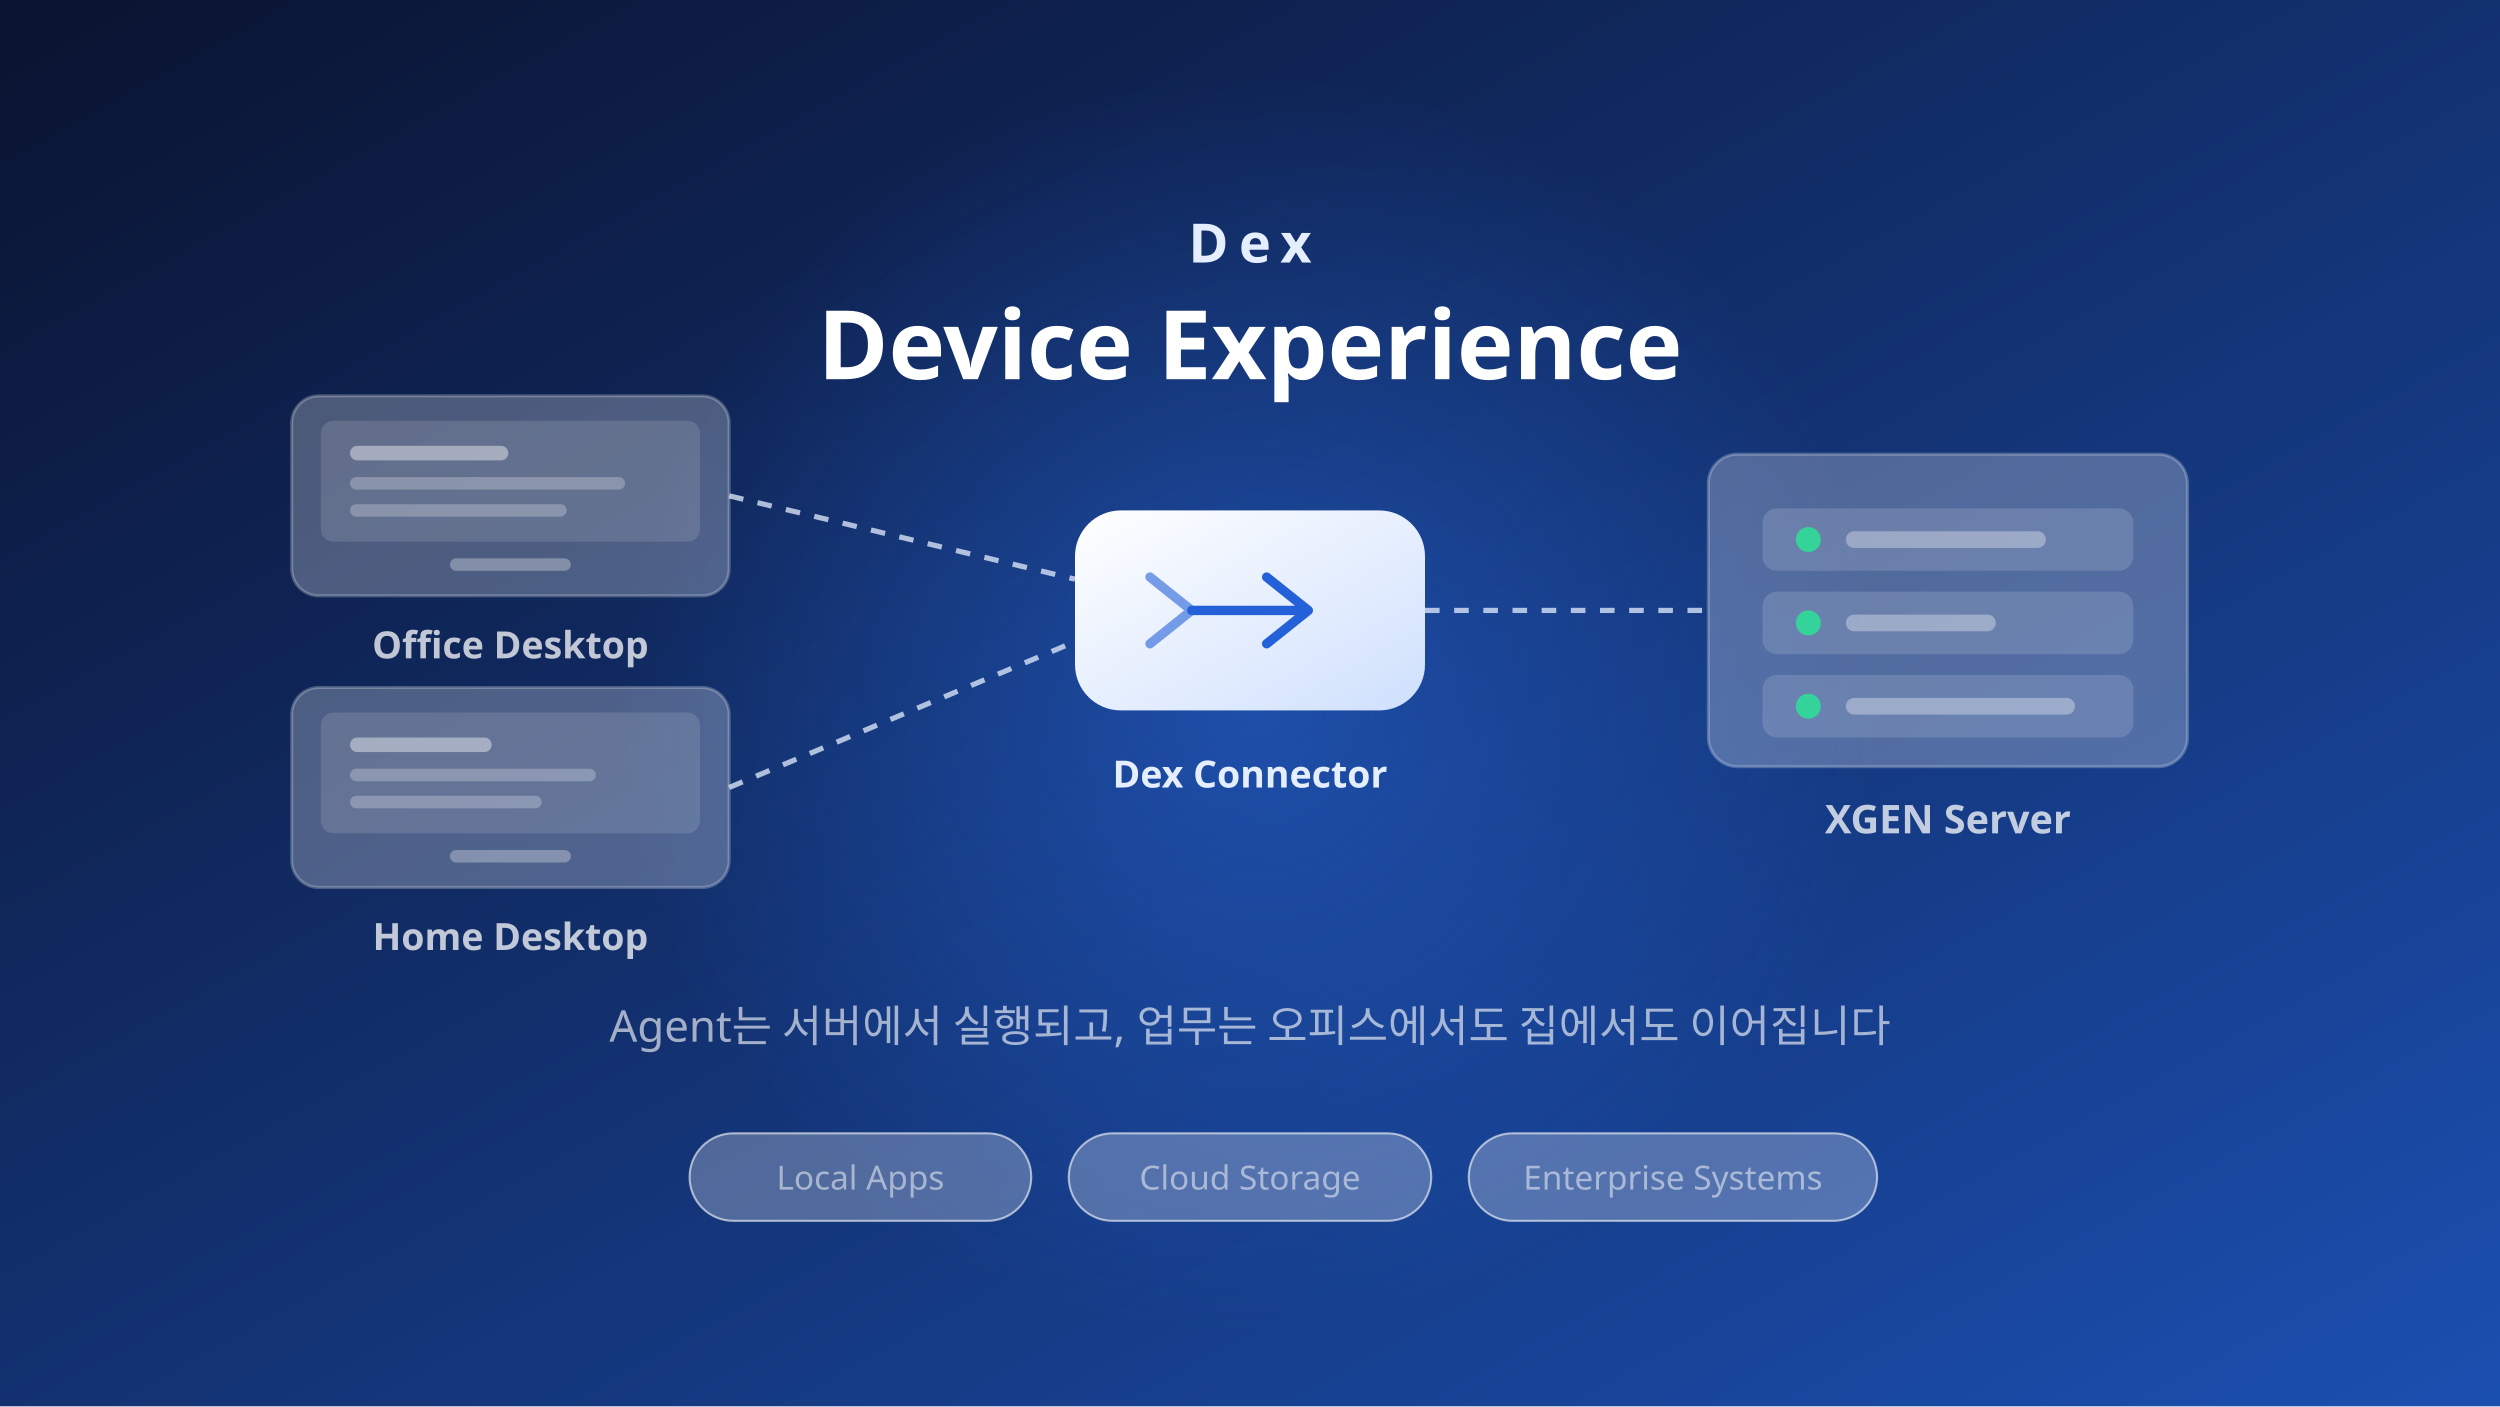
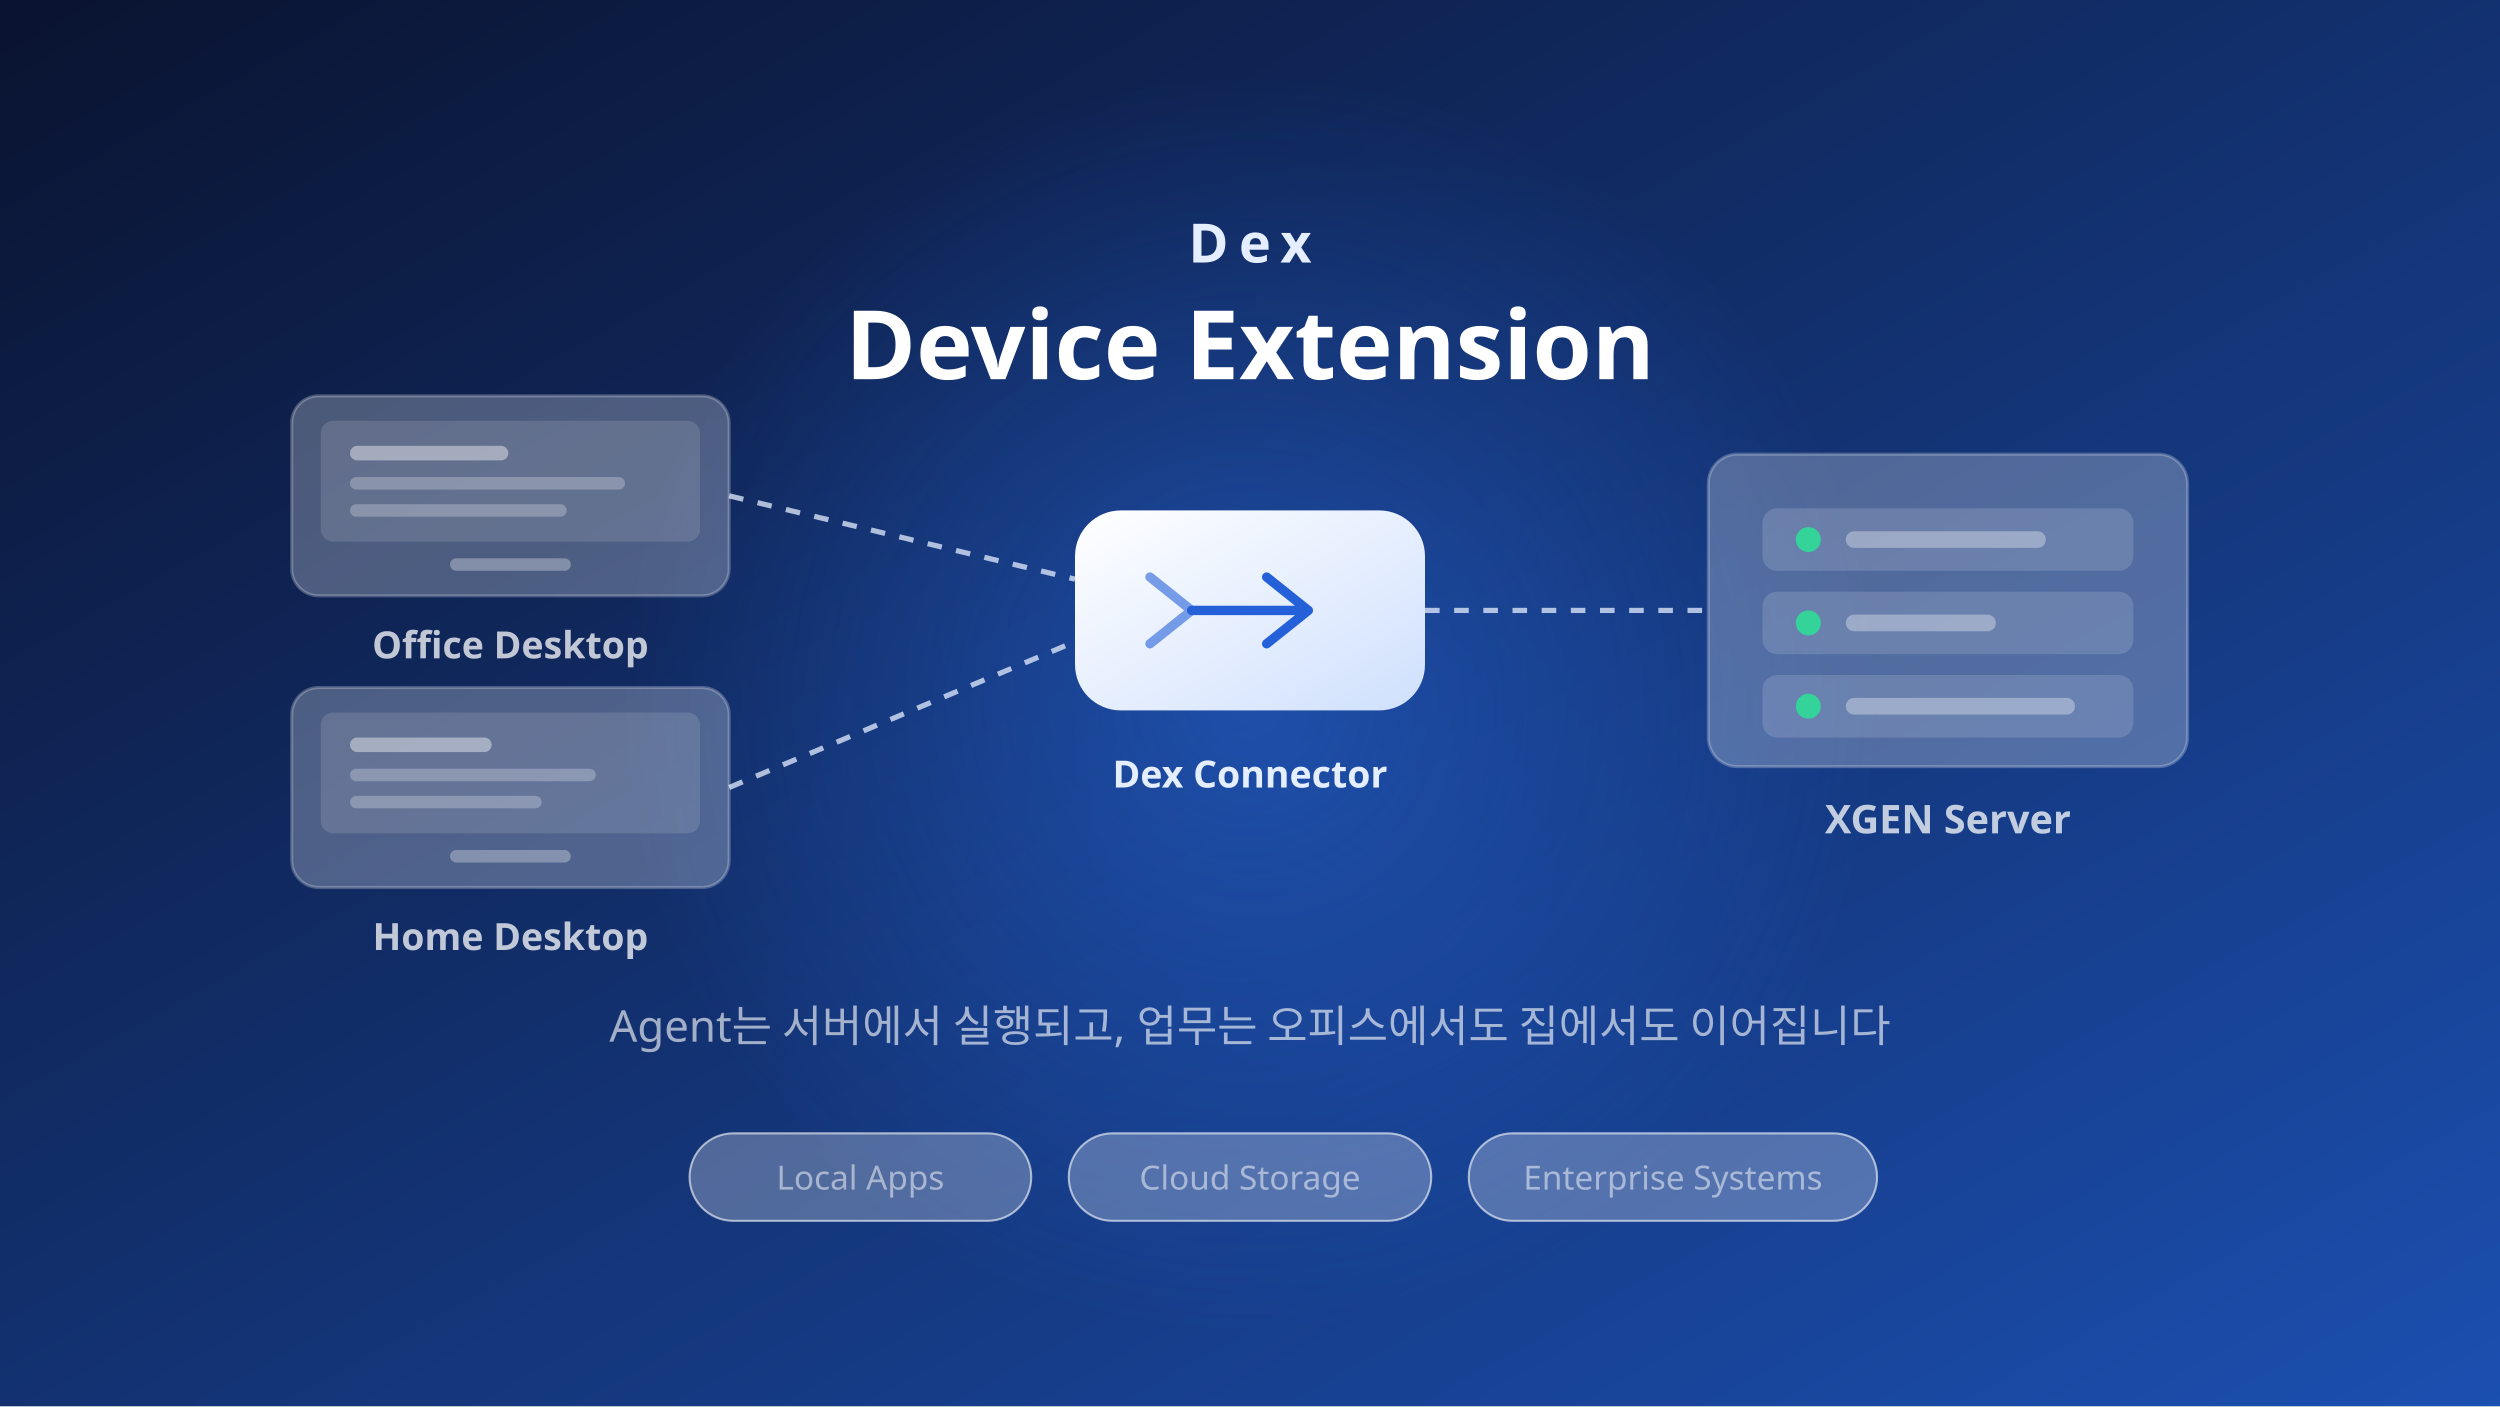
<svg xmlns="http://www.w3.org/2000/svg" viewBox="0 0 1200 675" role="img" aria-label="Dex — 서버에서 실행되는 Agent와 오피스·집의 사용자 데스크톱을 잇는 커넥터">
  <defs>
    <linearGradient id="bg" x1="0" y1="0" x2="1" y2="1">
      <stop offset="0" stop-color="#0a1330" />
      <stop offset="1" stop-color="#1b4fb0" />
    </linearGradient>
    <linearGradient id="brand" x1="0" y1="0" x2="1" y2="1">
      <stop offset="0" stop-color="#ffffff" />
      <stop offset="1" stop-color="#cfe0fd" />
    </linearGradient>
    <radialGradient id="glow" cx="50%" cy="50%" r="50%">
      <stop offset="0" stop-color="#2f7bff" stop-opacity="0.4" />
      <stop offset="1" stop-color="#2f7bff" stop-opacity="0" />
    </radialGradient>
  </defs>
  <rect width="1200" height="675" fill="url(#bg)" />
  <circle cx="600" cy="338" r="300" fill="url(#glow)" />
  <g transform="translate(140 190)">
    <rect width="210" height="96" rx="13" fill="#ffffff42" stroke="#ffffff3d" stroke-width="1.5" />
    <rect x="14" y="12" width="182" height="58" rx="6" fill="#ffffff1f" />
    <rect x="28" y="24" width="76" height="7" rx="3.5" fill="#ffffff6b" />
    <rect x="28" y="39" width="132" height="6" rx="3" fill="#ffffff40" />
    <rect x="28" y="52" width="104" height="6" rx="3" fill="#ffffff40" />
    <rect x="76" y="78" width="58" height="6" rx="3" fill="#ffffff4d" />
    <text x="105" y="126" text-anchor="middle" font-family="Pretendard,'Pretendard Variable','Malgun Gothic','Apple SD Gothic Neo','Noto Sans KR',sans-serif" font-size="18" font-weight="600" fill="#ffffffbd">Office Desktop</text>
  </g>
  <g transform="translate(140 330)">
    <rect width="210" height="96" rx="13" fill="#ffffff42" stroke="#ffffff3d" stroke-width="1.5" />
    <rect x="14" y="12" width="182" height="58" rx="6" fill="#ffffff1f" />
    <rect x="28" y="24" width="68" height="7" rx="3.5" fill="#ffffff6b" />
    <rect x="28" y="39" width="118" height="6" rx="3" fill="#ffffff40" />
    <rect x="28" y="52" width="92" height="6" rx="3" fill="#ffffff40" />
    <rect x="76" y="78" width="58" height="6" rx="3" fill="#ffffff4d" />
    <text x="105" y="126" text-anchor="middle" font-family="Pretendard,'Pretendard Variable','Malgun Gothic','Apple SD Gothic Neo','Noto Sans KR',sans-serif" font-size="18" font-weight="600" fill="#ffffffbd">Home Desktop</text>
  </g>
  <g transform="translate(820 218)">
    <rect width="230" height="150" rx="14" fill="#ffffff42" stroke="#ffffff3d" stroke-width="1.5" />
    <rect x="26" y="26" width="178" height="30" rx="7" fill="#ffffff24" />
    <circle cx="48" cy="41" r="6" fill="#34d399" />
    <rect x="66" y="37" width="96" height="8" rx="4" fill="#ffffff54" />
    <rect x="26" y="66" width="178" height="30" rx="7" fill="#ffffff24" />
    <circle cx="48" cy="81" r="6" fill="#34d399" />
    <rect x="66" y="77" width="72" height="8" rx="4" fill="#ffffff54" />
    <rect x="26" y="106" width="178" height="30" rx="7" fill="#ffffff24" />
    <circle cx="48" cy="121" r="6" fill="#34d399" />
    <rect x="66" y="117" width="110" height="8" rx="4" fill="#ffffff54" />
    <text x="115" y="182" text-anchor="middle" font-family="Pretendard,'Pretendard Variable','Malgun Gothic','Apple SD Gothic Neo','Noto Sans KR',sans-serif" font-size="19" font-weight="600" fill="#ffffffbd">XGEN Server</text>
  </g>
  <line x1="350" y1="238" x2="516" y2="278" stroke="#e4eeff" stroke-width="2.5" stroke-dasharray="7 7" opacity="0.75" />
  <line x1="350" y1="378" x2="516" y2="308" stroke="#e4eeff" stroke-width="2.5" stroke-dasharray="7 7" opacity="0.75" />
  <line x1="684" y1="293" x2="820" y2="293" stroke="#e4eeff" stroke-width="2.5" stroke-dasharray="7 7" opacity="0.75" />
  <g transform="translate(516 245)">
    <rect width="168" height="96" rx="22" fill="url(#brand)" />
    <path d="M56 48 h56 M92 32 l20 16 -20 16" fill="none" stroke="#2461d8" stroke-width="4.5" stroke-linecap="round" stroke-linejoin="round" />
    <path d="M56 48 l-20 -16 M56 48 l-20 16" fill="none" stroke="#2461d8" stroke-width="4.5" stroke-linecap="round" stroke-linejoin="round" opacity="0.6" />
  </g>
  <text x="600" y="378" text-anchor="middle" font-family="Pretendard,'Pretendard Variable','Malgun Gothic','Apple SD Gothic Neo','Noto Sans KR',sans-serif" font-size="18" font-weight="700" fill="#e4eeff">Dex Connector</text>
  <text x="600" y="126" text-anchor="middle" font-family="Pretendard,'Pretendard Variable','Malgun Gothic','Apple SD Gothic Neo','Noto Sans KR',sans-serif" font-size="26" font-weight="600" fill="#e4eeff" letter-spacing="5">Dex</text>
-   <text x="600" y="182" text-anchor="middle" font-family="Pretendard,'Pretendard Variable','Malgun Gothic','Apple SD Gothic Neo','Noto Sans KR',sans-serif" font-size="46" font-weight="700" fill="#ffffff">Device Experience</text>
+   <text x="600" y="182" text-anchor="middle" font-family="Pretendard,'Pretendard Variable','Malgun Gothic','Apple SD Gothic Neo','Noto Sans KR',sans-serif" font-size="46" font-weight="700" fill="#ffffff">Device Extension</text>
  <text x="600" y="500" text-anchor="middle" font-family="Pretendard,'Pretendard Variable','Malgun Gothic','Apple SD Gothic Neo','Noto Sans KR',sans-serif" font-size="21" fill="#ffffff9c">Agent는 서버에서 실행되고, 업무는 오피스에서도 집에서도 이어집니다</text>
  <g font-family="Pretendard,'Pretendard Variable','Malgun Gothic','Apple SD Gothic Neo','Noto Sans KR',sans-serif" font-size="16" fill="#ffffff80">
    <rect x="331" y="544" width="164" height="42" rx="21" fill="#ffffff42" stroke="#ffffff99" />
    <text x="413" y="571" text-anchor="middle">Local Apps</text>
    <rect x="513" y="544" width="174" height="42" rx="21" fill="#ffffff42" stroke="#ffffff99" />
    <text x="600" y="571" text-anchor="middle">Cloud Storage</text>
    <rect x="705" y="544" width="196" height="42" rx="21" fill="#ffffff42" stroke="#ffffff99" />
    <text x="803" y="571" text-anchor="middle">Enterprise Systems</text>
  </g>
</svg>
